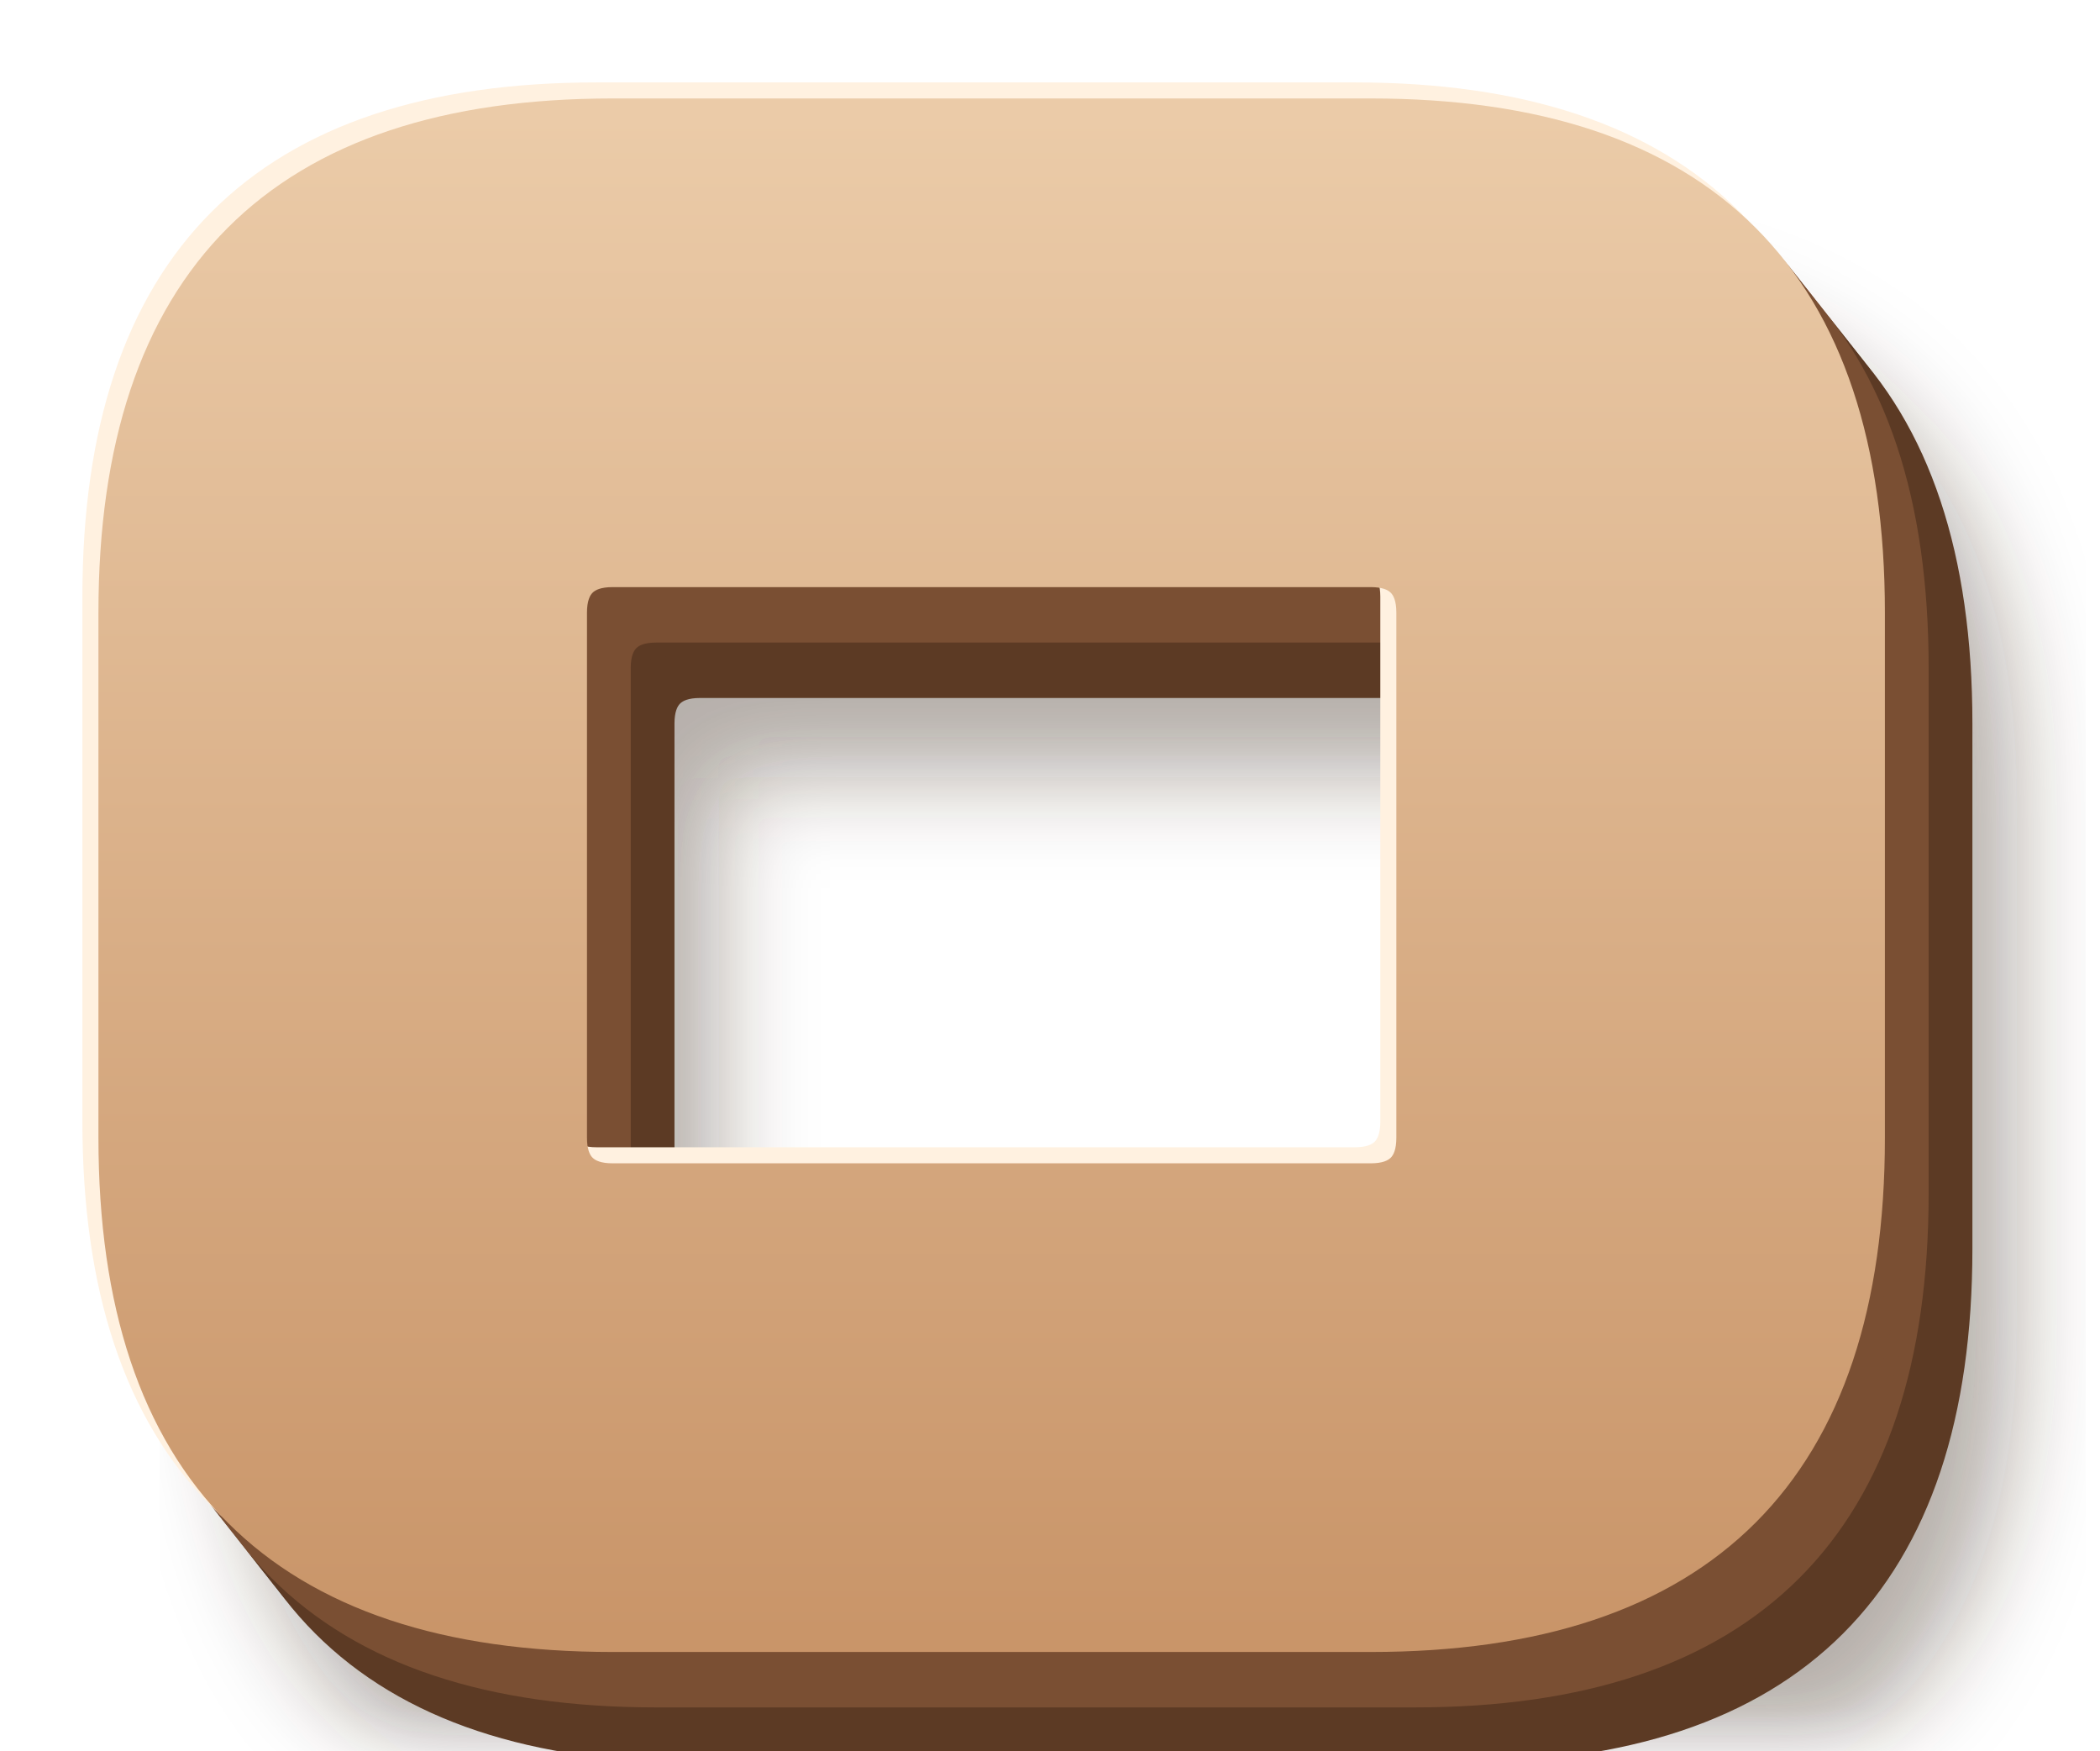
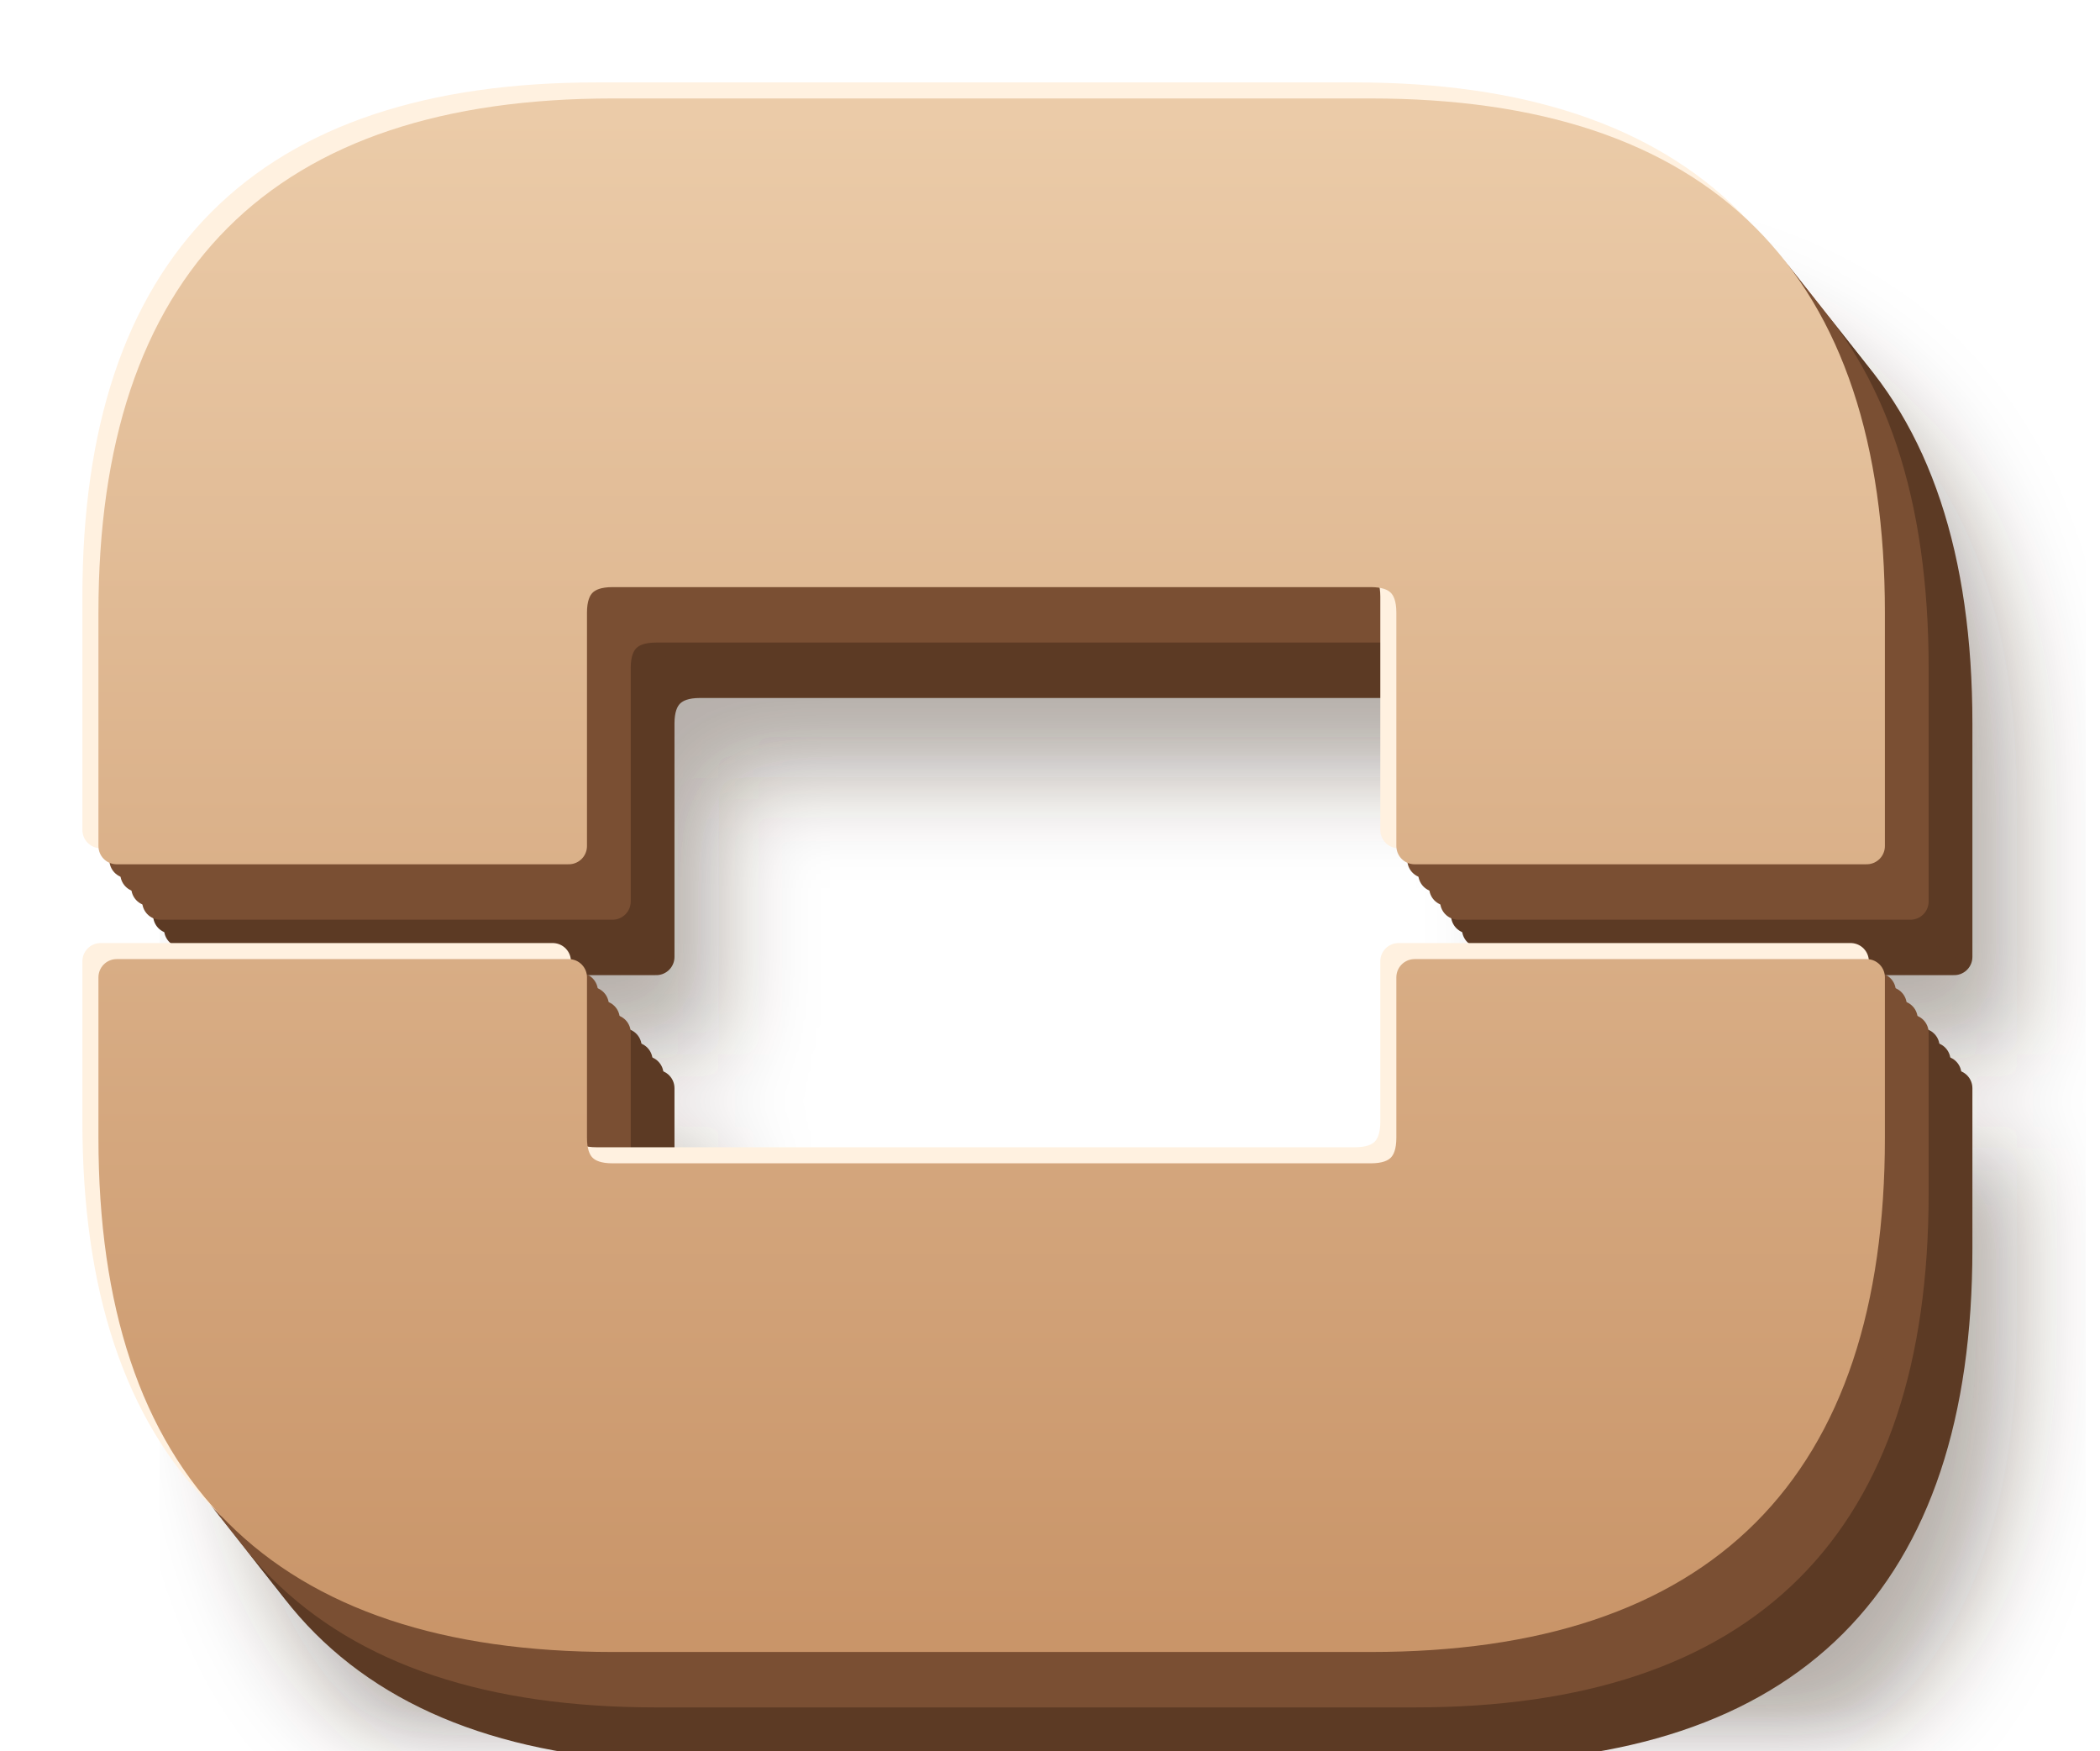
<svg xmlns="http://www.w3.org/2000/svg" viewBox="-8 -8 144 120" width="144" height="120" role="img" aria-label="Kabuor Dine">
  <defs>
    <linearGradient id="kd-face" gradientUnits="userSpaceOnUse" x1="0" y1="0" x2="0" y2="104">
      <stop offset="0" stop-color="#EBCBA8" />
      <stop offset="1" stop-color="#C99569" />
    </linearGradient>
    <filter id="kd-shadow" x="-5%" y="-20%" width="110%" height="160%">
      <feGaussianBlur stdDeviation="3.2" />
    </filter>
    <g id="kd-word" stroke-width="2.5" stroke-linejoin="round">
      <g transform="translate(0 0)">
-         <path d="M34.00 0.00 H86.00 Q120.00 0.00 120.00 34.00 V70.00 Q120.00 104.00 86.00 104.00 H34.00 Q0.00 104.00 0.00 70.00 V34.00 Q0.00 0.00 34.00 0.00 Z M34.00 31.00 H86.00 Q89.00 31.00 89.00 34.00 V70.00 Q89.00 73.00 86.00 73.00 H34.00 Q31.00 73.00 31.00 70.00 V34.00 Q31.00 31.00 34.00 31.00 Z" fill-rule="evenodd" />
+         <path d="M 0.00 50.00 L 31.00 50.00 V 34.00 Q 31.00 31.00 34.00 31.00 H 86.00 Q 89.00 31.00 89.00 34.00 V 50.00 H 120.00 V 34.00 Q 120.00 0.00 86.00 0.00 H 34.00 Q 0.00 0.00 0.00 34.00 Z M 0.00 59.00 L 31.00 59.00 V 70.00 Q 31.00 73.00 34.00 73.00 H 86.00 Q 89.00 73.00 89.00 70.00 V 59.00 H 120.00 V 70.00 Q 120.00 104.00 86.00 104.00 H 34.00 Q 0.00 104.00 0.00 70.00 Z" fill-rule="evenodd" />
      </g>
    </g>
  </defs>
  <use href="#kd-word" transform="translate(9 13)" fill="#2E1A0E" stroke="#2E1A0E" opacity="0.35" filter="url(#kd-shadow)" />
  <use href="#kd-word" transform="translate(6.00 7.60)" fill="#5C3A24" stroke="#5C3A24" />
  <use href="#kd-word" transform="translate(5.25 6.65)" fill="#5C3A24" stroke="#5C3A24" />
  <use href="#kd-word" transform="translate(4.50 5.70)" fill="#5C3A24" stroke="#5C3A24" />
  <use href="#kd-word" transform="translate(3.75 4.75)" fill="#5C3A24" stroke="#5C3A24" />
  <use href="#kd-word" transform="translate(3.00 3.80)" fill="#7A4F33" stroke="#7A4F33" />
  <use href="#kd-word" transform="translate(2.25 2.85)" fill="#7A4F33" stroke="#7A4F33" />
  <use href="#kd-word" transform="translate(1.50 1.90)" fill="#7A4F33" stroke="#7A4F33" />
  <use href="#kd-word" transform="translate(0.75 0.95)" fill="#7A4F33" stroke="#7A4F33" />
  <use href="#kd-word" transform="translate(-1.1 -1.1)" fill="#FFF1E0" stroke="#FFF1E0" />
  <use href="#kd-word" fill="url(#kd-face)" stroke="url(#kd-face)" />
</svg>
